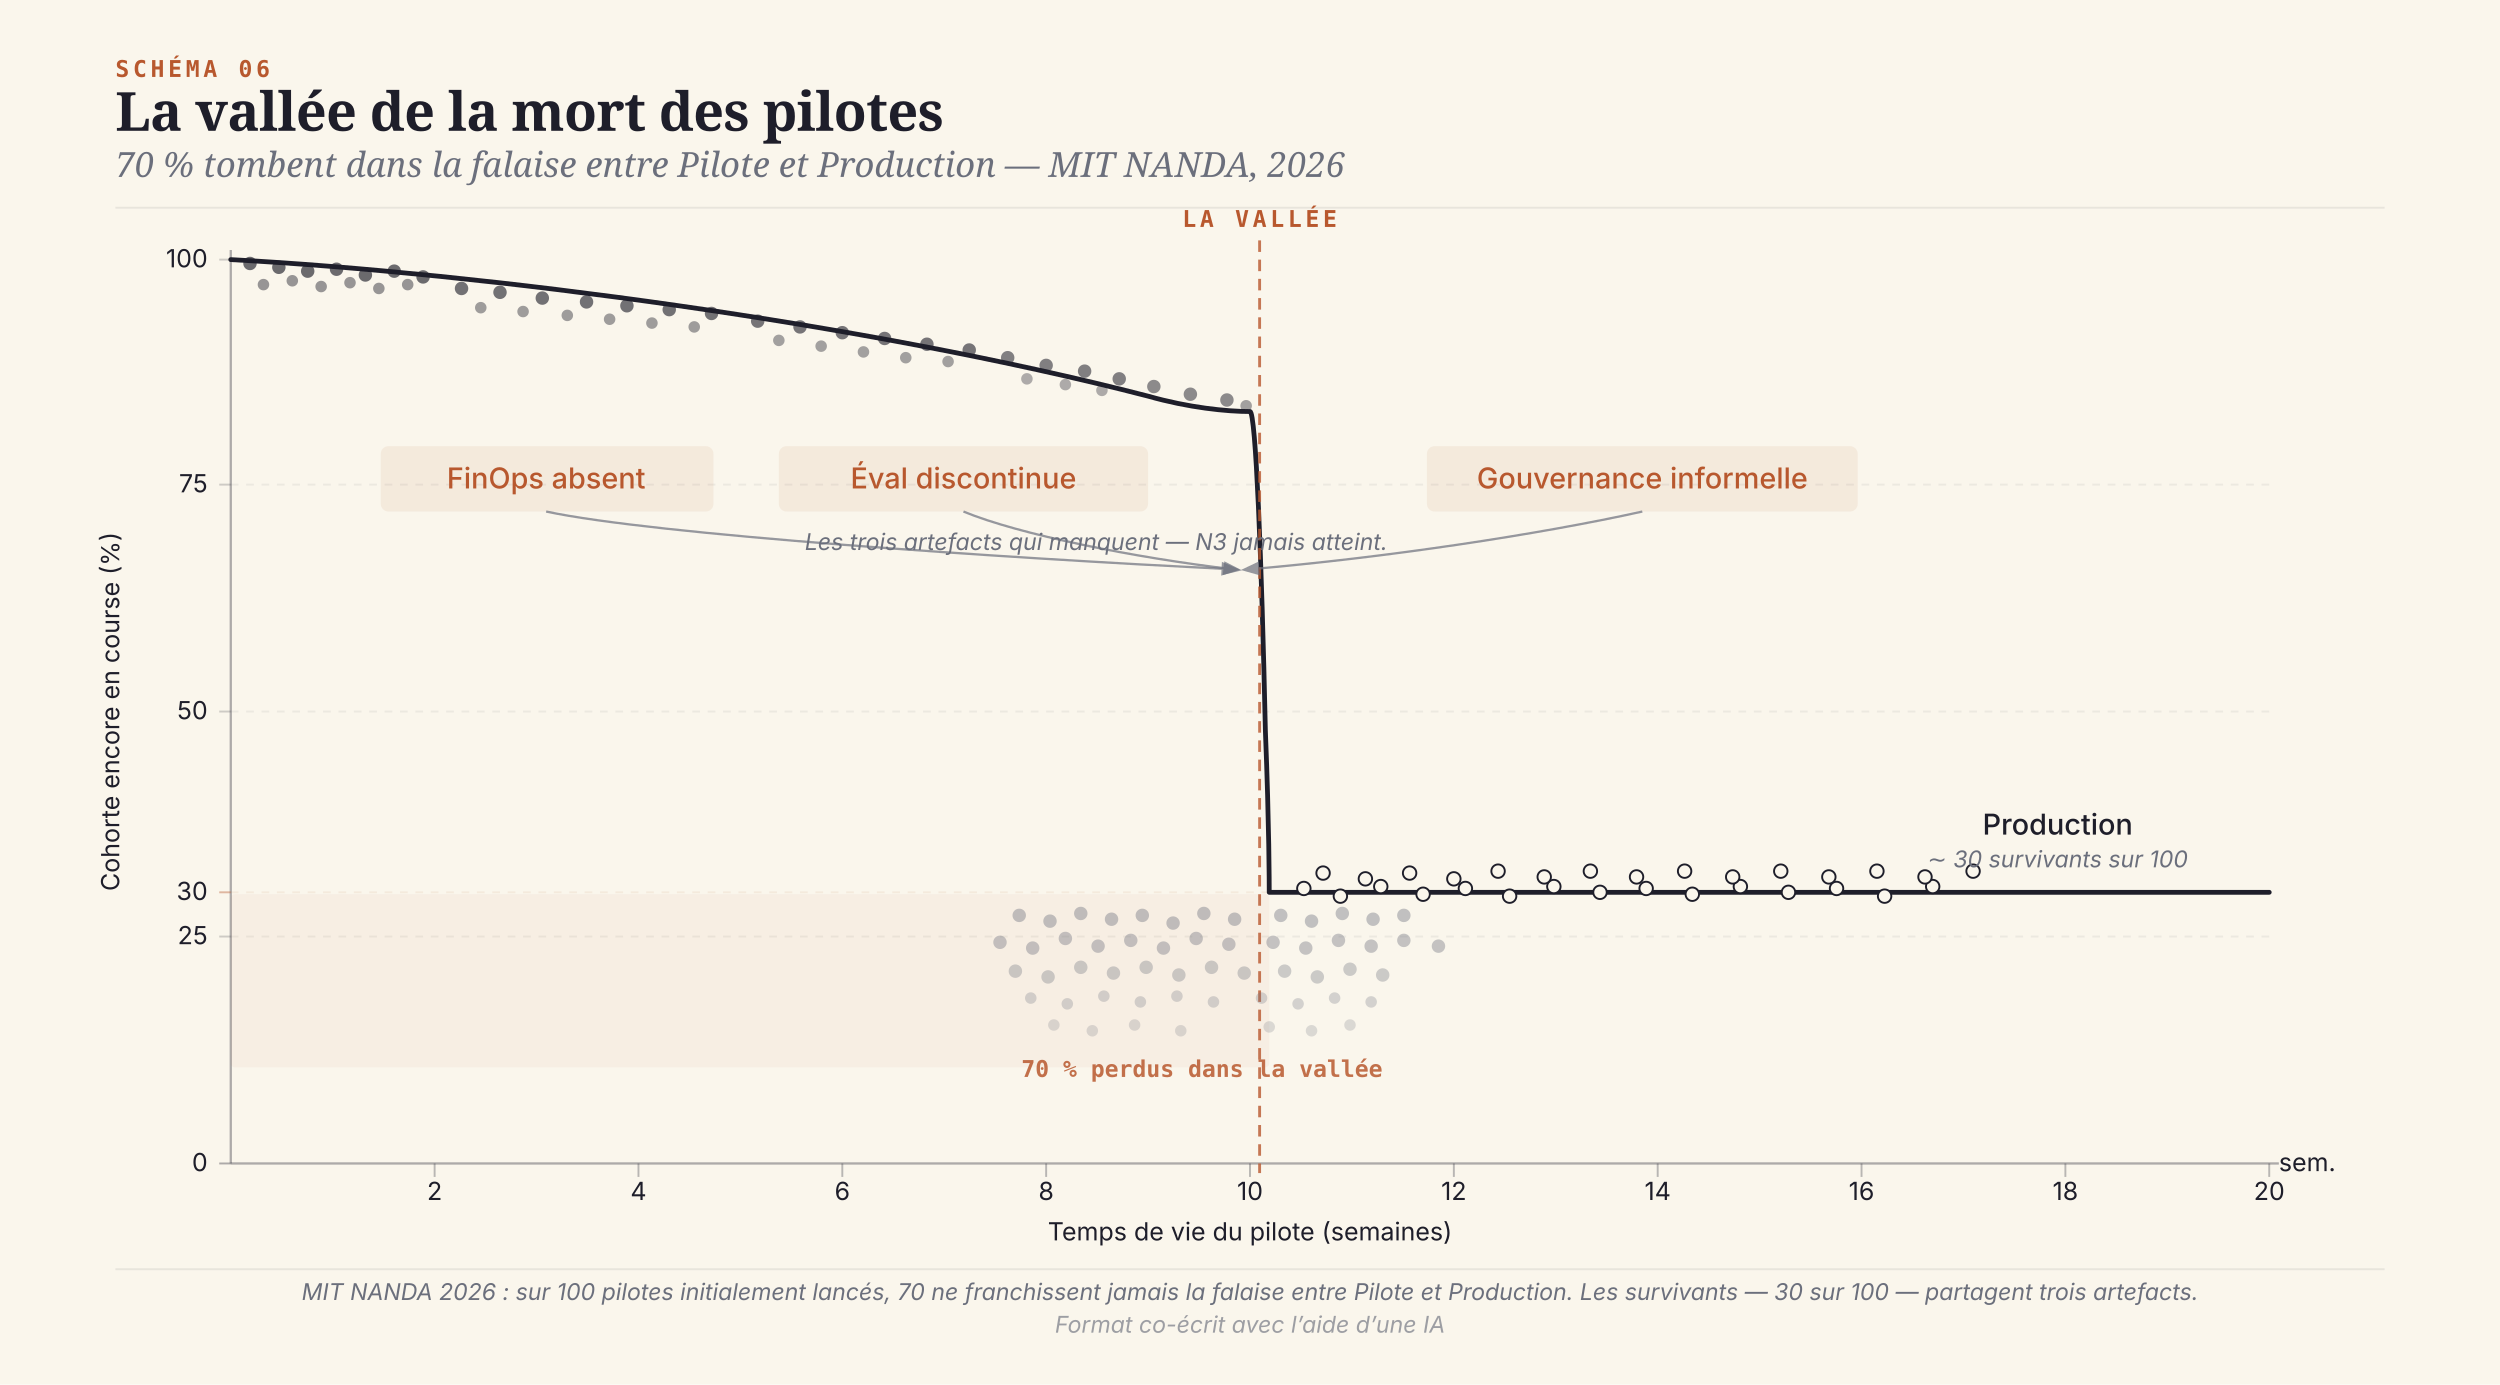
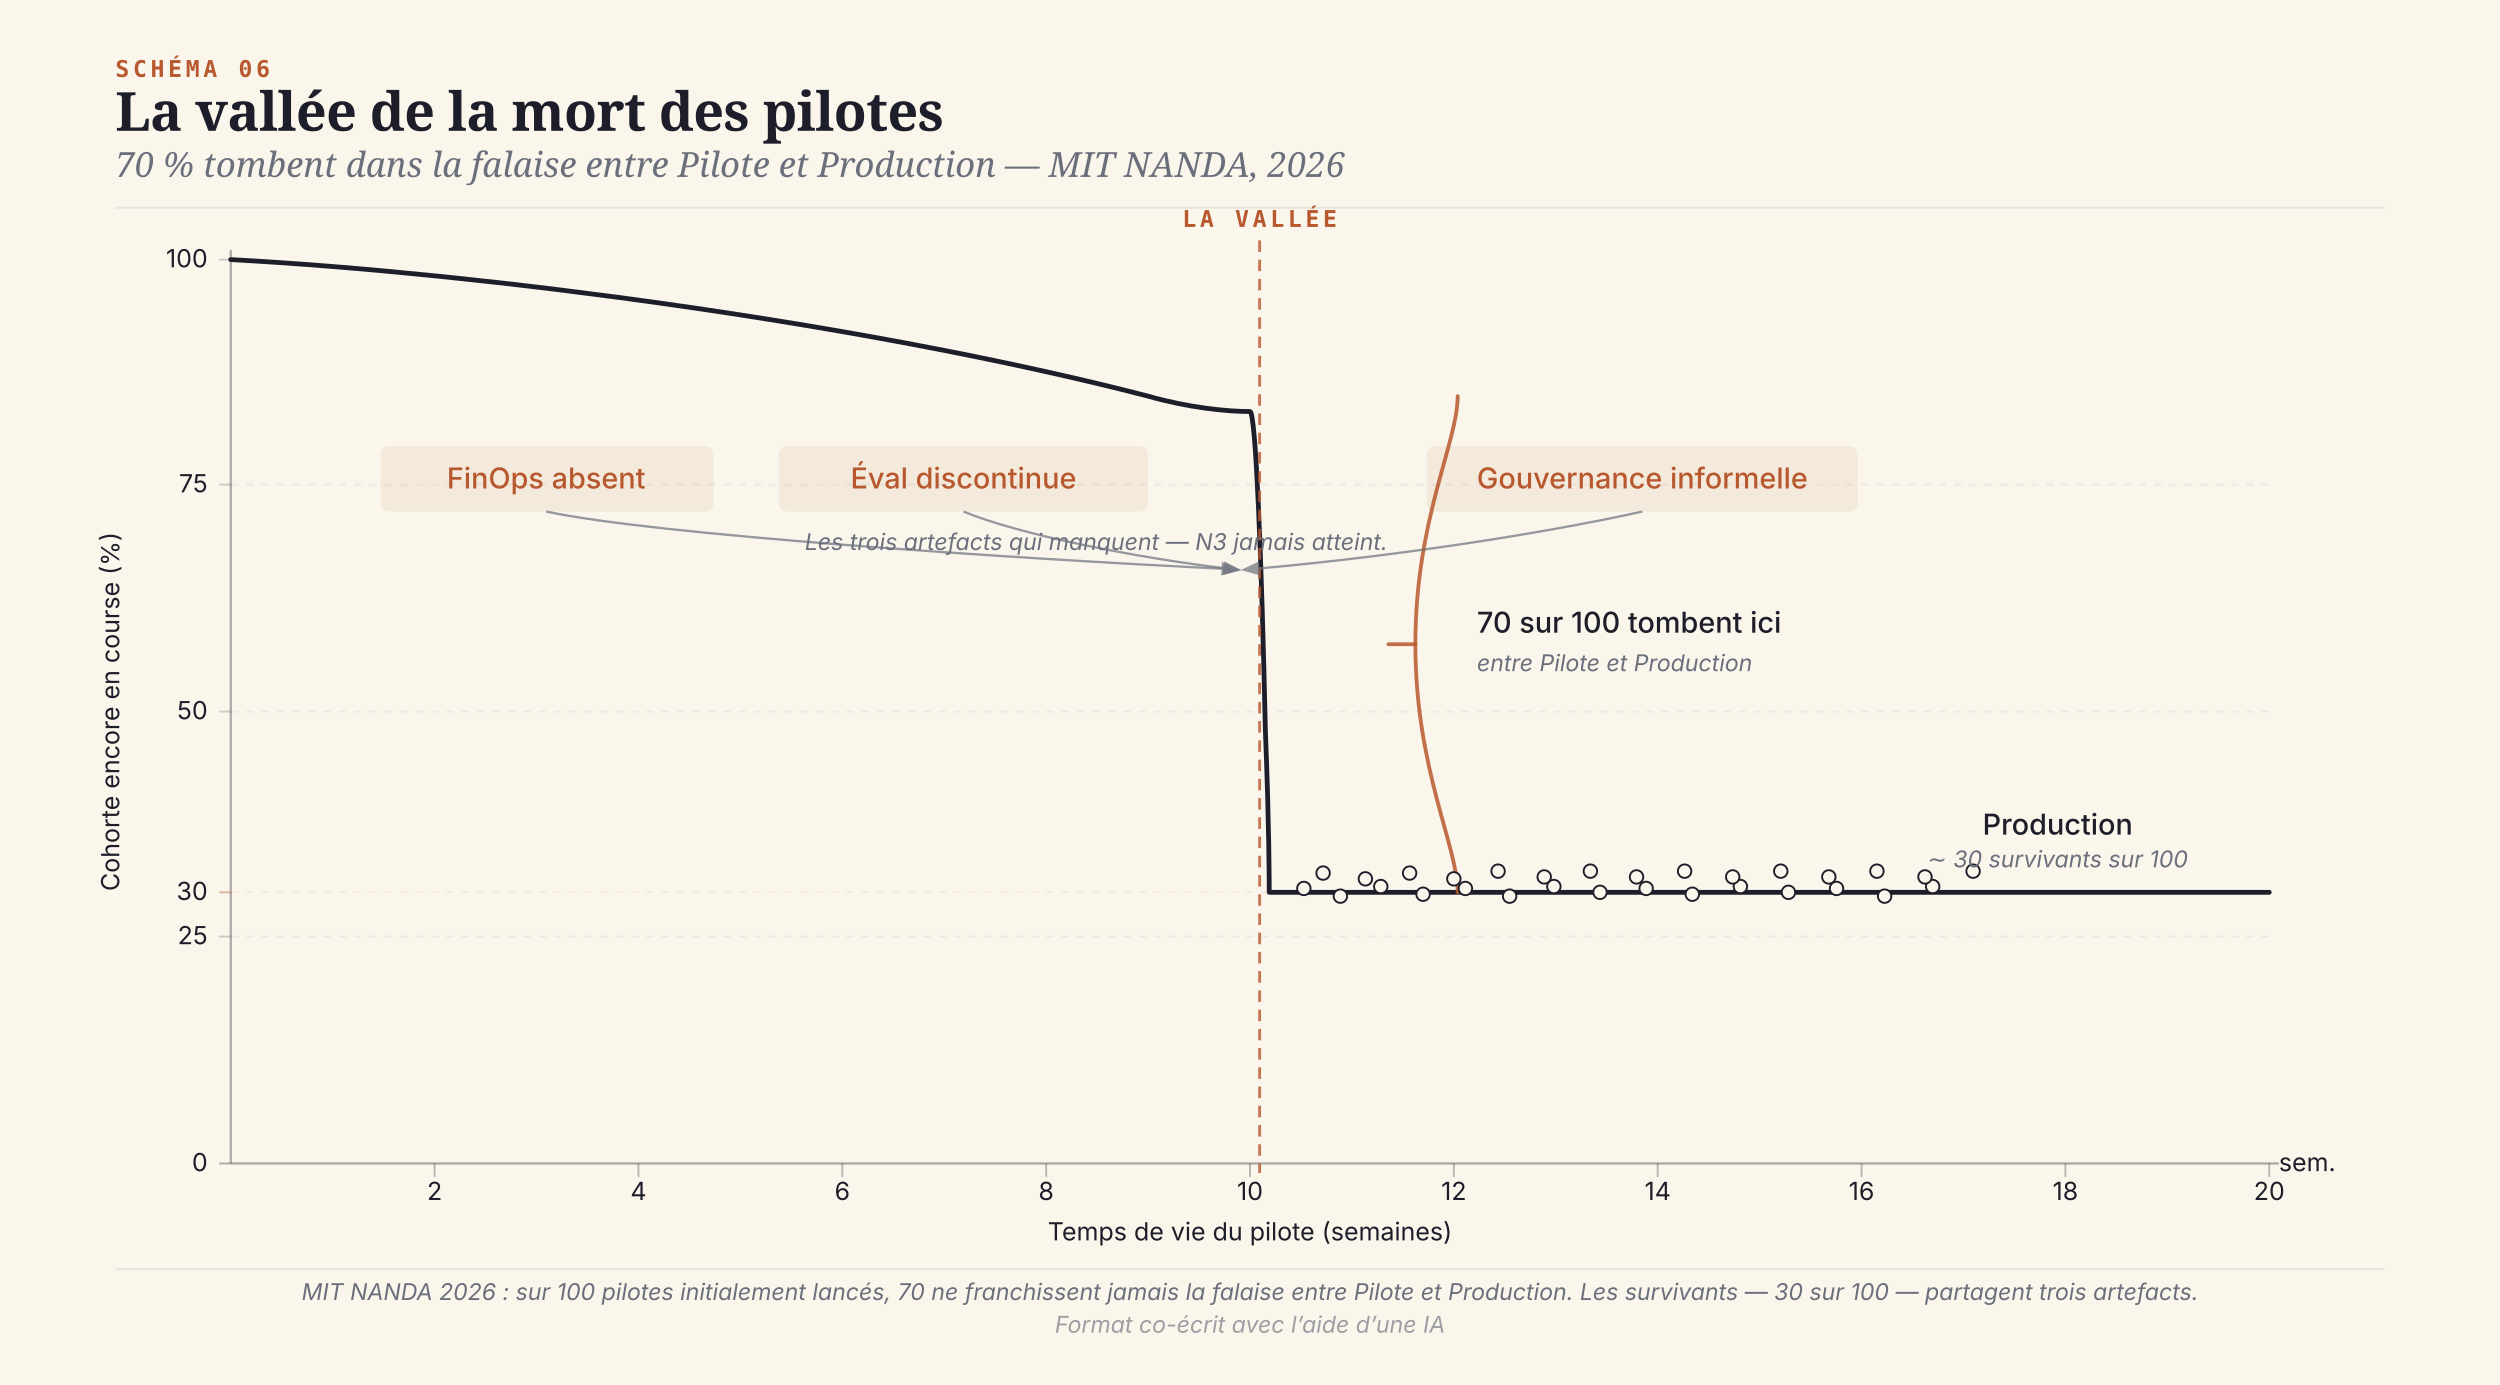
<svg xmlns="http://www.w3.org/2000/svg" viewBox="0 0 1300 720" preserveAspectRatio="xMidYMid meet" role="img" aria-labelledby="title desc">
  <defs>
    <style>
      
        .display { font-family: 'Fraunces', 'Cambria', serif; font-weight: 600; font-size: 28px; letter-spacing: -0.01em; fill: #1e1e2a; }
        .subtitle { font-family: 'Fraunces', 'Cambria', serif; font-style: italic; font-weight: 400; font-size: 18px; fill: #6b6f7c; }
        .body { font-family: 'Inter', system-ui, sans-serif; font-size: 13px; fill: #1e1e2a; }
        .body-label { font-family: 'Inter', system-ui, sans-serif; font-weight: 500; font-size: 15px; fill: #1e1e2a; }
        .caption { font-family: 'Inter', system-ui, sans-serif; font-style: italic; font-size: 12px; fill: #6b6f7c; }
        .mono { font-family: 'JetBrains Mono', 'Consolas', monospace; font-size: 12px; font-weight: 600; }
        .schema-marker { font-family: 'JetBrains Mono', 'Consolas', monospace; font-size: 12px; font-weight: 600; letter-spacing: 0.16em; fill: #b8582e; }
        .danger { font-family: 'Inter', system-ui, sans-serif; font-weight: 500; font-size: 15px; fill: #b8582e; }
      
    </style>
    <marker id="arrow-ink-mid" markerWidth="8" markerHeight="8" refX="4" refY="3" orient="auto" markerUnits="strokeWidth">
      <path d="M0,0 L0,6 L8,3 z" fill="#6b6f7c" />
    </marker>
  </defs>
  <rect width="1300" height="720" fill="#faf6ec" />
  <text x="60" y="40" class="schema-marker">SCHÉMA 06</text>
  <text x="60" y="68" class="display">La vallée de la mort des pilotes</text>
  <text x="60" y="92" class="subtitle">70 % tombent dans la falaise entre Pilote et Production — MIT NANDA, 2026</text>
  <line x1="60" y1="108" x2="1240" y2="108" stroke="rgba(30,30,44,0.08)" stroke-width="1" />
  <line x1="120" y1="130" x2="120" y2="605" stroke="rgba(30,30,44,0.35)" stroke-width="1.2" />
  <line x1="120" y1="605" x2="1185" y2="605" stroke="rgba(30,30,44,0.35)" stroke-width="1.2" />
  <line x1="114" y1="605" x2="120" y2="605" stroke="rgba(30,30,44,0.35)" stroke-width="1" />
  <text x="108" y="609" class="body" font-size="12" text-anchor="end" fill="#6b6f7c">0</text>
  <line x1="114" y1="487" x2="120" y2="487" stroke="rgba(30,30,44,0.2)" stroke-width="1" />
  <line x1="120" y1="487" x2="1180" y2="487" stroke="rgba(30,30,44,0.06)" stroke-width="1" stroke-dasharray="4 4" />
  <text x="108" y="491" class="body" font-size="12" text-anchor="end" fill="#6b6f7c">25</text>
  <line x1="114" y1="464" x2="120" y2="464" stroke="rgba(184,88,46,0.4)" stroke-width="1" />
  <line x1="120" y1="464" x2="1180" y2="464" stroke="rgba(184,88,46,0.08)" stroke-width="1" stroke-dasharray="4 4" />
  <text x="108" y="468" class="body" font-size="12" text-anchor="end" fill="#b8582e">30</text>
  <line x1="114" y1="370" x2="120" y2="370" stroke="rgba(30,30,44,0.2)" stroke-width="1" />
  <line x1="120" y1="370" x2="1180" y2="370" stroke="rgba(30,30,44,0.06)" stroke-width="1" stroke-dasharray="4 4" />
  <text x="108" y="374" class="body" font-size="12" text-anchor="end" fill="#6b6f7c">50</text>
  <line x1="114" y1="252" x2="120" y2="252" stroke="rgba(30,30,44,0.2)" stroke-width="1" />
  <line x1="120" y1="252" x2="1180" y2="252" stroke="rgba(30,30,44,0.06)" stroke-width="1" stroke-dasharray="4 4" />
  <text x="108" y="256" class="body" font-size="12" text-anchor="end" fill="#6b6f7c">75</text>
  <line x1="114" y1="135" x2="120" y2="135" stroke="rgba(30,30,44,0.2)" stroke-width="1" />
  <text x="108" y="139" class="body" font-size="12" text-anchor="end" fill="#6b6f7c">100</text>
  <text transform="rotate(-90)" x="-370" y="62" class="body" font-size="13" text-anchor="middle" fill="#6b6f7c">Cohorte encore en course (%)</text>
  <line x1="226" y1="605" x2="226" y2="612" stroke="rgba(30,30,44,0.3)" stroke-width="1" />
  <text x="226" y="624" class="body" font-size="11" text-anchor="middle" fill="#6b6f7c">2</text>
  <line x1="332" y1="605" x2="332" y2="612" stroke="rgba(30,30,44,0.3)" stroke-width="1" />
  <text x="332" y="624" class="body" font-size="11" text-anchor="middle" fill="#6b6f7c">4</text>
  <line x1="438" y1="605" x2="438" y2="612" stroke="rgba(30,30,44,0.3)" stroke-width="1" />
  <text x="438" y="624" class="body" font-size="11" text-anchor="middle" fill="#6b6f7c">6</text>
  <line x1="544" y1="605" x2="544" y2="612" stroke="rgba(30,30,44,0.3)" stroke-width="1" />
  <text x="544" y="624" class="body" font-size="11" text-anchor="middle" fill="#6b6f7c">8</text>
  <line x1="650" y1="605" x2="650" y2="612" stroke="rgba(30,30,44,0.3)" stroke-width="1" />
  <text x="650" y="624" class="body" font-size="11" text-anchor="middle" fill="#6b6f7c">10</text>
  <line x1="756" y1="605" x2="756" y2="612" stroke="rgba(30,30,44,0.3)" stroke-width="1" />
  <text x="756" y="624" class="body" font-size="11" text-anchor="middle" fill="#6b6f7c">12</text>
  <line x1="862" y1="605" x2="862" y2="612" stroke="rgba(30,30,44,0.3)" stroke-width="1" />
  <text x="862" y="624" class="body" font-size="11" text-anchor="middle" fill="#6b6f7c">14</text>
  <line x1="968" y1="605" x2="968" y2="612" stroke="rgba(30,30,44,0.3)" stroke-width="1" />
  <text x="968" y="624" class="body" font-size="11" text-anchor="middle" fill="#6b6f7c">16</text>
  <line x1="1074" y1="605" x2="1074" y2="612" stroke="rgba(30,30,44,0.3)" stroke-width="1" />
  <text x="1074" y="624" class="body" font-size="11" text-anchor="middle" fill="#6b6f7c">18</text>
  <line x1="1180" y1="605" x2="1180" y2="612" stroke="rgba(30,30,44,0.3)" stroke-width="1" />
  <text x="1180" y="624" class="body" font-size="11" text-anchor="middle" fill="#6b6f7c">20</text>
  <text x="1185" y="609" class="body" font-size="13" text-anchor="start" fill="#6b6f7c">sem.</text>
  <text x="650" y="645" class="body" font-size="13" text-anchor="middle" fill="#6b6f7c">Temps de vie du pilote (semaines)</text>
  <path d="M 120,135 C 250,142 450,168 597,206 C 618,212 638,214 650,214 C 653,214 656,290 658,380 C 660,430 660,460 660,464 L 1180,464" fill="none" stroke="#1e1e2a" stroke-width="2.5" stroke-linejoin="round" stroke-linecap="round" />
  <line x1="655" y1="125" x2="655" y2="610" stroke="#b8582e" stroke-width="1.5" stroke-dasharray="6 4" opacity="0.8" />
  <text x="655" y="118" class="mono" font-size="12" font-weight="600" letter-spacing="0.16em" fill="#b8582e" text-anchor="middle">LA VALLÉE</text>
-   <rect x="120" y="465" width="540" height="90" fill="rgba(184,88,46,0.05)" rx="2" />
-   <circle cx="530" cy="476" r="3.5" fill="#6b6f7c" opacity="0.40" />
-   <circle cx="546" cy="479" r="3.5" fill="#6b6f7c" opacity="0.40" />
-   <circle cx="562" cy="475" r="3.5" fill="#6b6f7c" opacity="0.40" />
-   <circle cx="578" cy="478" r="3.5" fill="#6b6f7c" opacity="0.40" />
-   <circle cx="594" cy="476" r="3.5" fill="#6b6f7c" opacity="0.40" />
-   <circle cx="610" cy="480" r="3.5" fill="#6b6f7c" opacity="0.40" />
-   <circle cx="626" cy="475" r="3.5" fill="#6b6f7c" opacity="0.40" />
-   <circle cx="642" cy="478" r="3.5" fill="#6b6f7c" opacity="0.40" />
-   <circle cx="666" cy="476" r="3.5" fill="#6b6f7c" opacity="0.40" />
-   <circle cx="682" cy="479" r="3.5" fill="#6b6f7c" opacity="0.40" />
-   <circle cx="698" cy="475" r="3.5" fill="#6b6f7c" opacity="0.40" />
-   <circle cx="714" cy="478" r="3.5" fill="#6b6f7c" opacity="0.40" />
-   <circle cx="730" cy="476" r="3.5" fill="#6b6f7c" opacity="0.40" />
-   <circle cx="520" cy="490" r="3.5" fill="#6b6f7c" opacity="0.38" />
-   <circle cx="537" cy="493" r="3.5" fill="#6b6f7c" opacity="0.38" />
-   <circle cx="554" cy="488" r="3.5" fill="#6b6f7c" opacity="0.38" />
-   <circle cx="571" cy="492" r="3.5" fill="#6b6f7c" opacity="0.38" />
-   <circle cx="588" cy="489" r="3.5" fill="#6b6f7c" opacity="0.38" />
-   <circle cx="605" cy="493" r="3.5" fill="#6b6f7c" opacity="0.38" />
-   <circle cx="622" cy="488" r="3.5" fill="#6b6f7c" opacity="0.38" />
-   <circle cx="639" cy="491" r="3.5" fill="#6b6f7c" opacity="0.38" />
-   <circle cx="662" cy="490" r="3.5" fill="#6b6f7c" opacity="0.38" />
-   <circle cx="679" cy="493" r="3.5" fill="#6b6f7c" opacity="0.38" />
-   <circle cx="696" cy="489" r="3.5" fill="#6b6f7c" opacity="0.38" />
-   <circle cx="713" cy="492" r="3.5" fill="#6b6f7c" opacity="0.38" />
-   <circle cx="730" cy="489" r="3.5" fill="#6b6f7c" opacity="0.38" />
-   <circle cx="748" cy="492" r="3.5" fill="#6b6f7c" opacity="0.38" />
-   <circle cx="528" cy="505" r="3.5" fill="#6b6f7c" opacity="0.33" />
-   <circle cx="545" cy="508" r="3.5" fill="#6b6f7c" opacity="0.33" />
-   <circle cx="562" cy="503" r="3.5" fill="#6b6f7c" opacity="0.33" />
-   <circle cx="579" cy="506" r="3.5" fill="#6b6f7c" opacity="0.33" />
-   <circle cx="596" cy="503" r="3.5" fill="#6b6f7c" opacity="0.33" />
-   <circle cx="613" cy="507" r="3.5" fill="#6b6f7c" opacity="0.33" />
-   <circle cx="630" cy="503" r="3.5" fill="#6b6f7c" opacity="0.33" />
-   <circle cx="647" cy="506" r="3.5" fill="#6b6f7c" opacity="0.33" />
-   <circle cx="668" cy="505" r="3.5" fill="#6b6f7c" opacity="0.33" />
-   <circle cx="685" cy="508" r="3.5" fill="#6b6f7c" opacity="0.33" />
-   <circle cx="702" cy="504" r="3.5" fill="#6b6f7c" opacity="0.33" />
-   <circle cx="719" cy="507" r="3.5" fill="#6b6f7c" opacity="0.33" />
-   <circle cx="536" cy="519" r="3" fill="#6b6f7c" opacity="0.27" />
-   <circle cx="555" cy="522" r="3" fill="#6b6f7c" opacity="0.27" />
-   <circle cx="574" cy="518" r="3" fill="#6b6f7c" opacity="0.27" />
-   <circle cx="593" cy="521" r="3" fill="#6b6f7c" opacity="0.27" />
-   <circle cx="612" cy="518" r="3" fill="#6b6f7c" opacity="0.27" />
-   <circle cx="631" cy="521" r="3" fill="#6b6f7c" opacity="0.27" />
-   <circle cx="656" cy="519" r="3" fill="#6b6f7c" opacity="0.27" />
-   <circle cx="675" cy="522" r="3" fill="#6b6f7c" opacity="0.27" />
-   <circle cx="694" cy="519" r="3" fill="#6b6f7c" opacity="0.27" />
-   <circle cx="713" cy="521" r="3" fill="#6b6f7c" opacity="0.27" />
-   <circle cx="548" cy="533" r="3" fill="#6b6f7c" opacity="0.22" />
-   <circle cx="568" cy="536" r="3" fill="#6b6f7c" opacity="0.22" />
-   <circle cx="590" cy="533" r="3" fill="#6b6f7c" opacity="0.22" />
-   <circle cx="614" cy="536" r="3" fill="#6b6f7c" opacity="0.22" />
-   <circle cx="660" cy="534" r="3" fill="#6b6f7c" opacity="0.22" />
-   <circle cx="682" cy="536" r="3" fill="#6b6f7c" opacity="0.22" />
-   <circle cx="702" cy="533" r="3" fill="#6b6f7c" opacity="0.22" />
-   <text x="625" y="560" class="mono" font-size="13" font-weight="600" fill="#b8582e" text-anchor="middle" opacity="0.85">70 % perdus dans la vallée</text>
-   <circle cx="130" cy="137" r="3.5" fill="#1e1e2a" opacity="0.65" />
-   <circle cx="145" cy="139" r="3.5" fill="#1e1e2a" opacity="0.65" />
-   <circle cx="160" cy="141" r="3.5" fill="#1e1e2a" opacity="0.65" />
-   <circle cx="175" cy="140" r="3.5" fill="#1e1e2a" opacity="0.65" />
-   <circle cx="190" cy="143" r="3.5" fill="#1e1e2a" opacity="0.65" />
-   <circle cx="205" cy="141" r="3.5" fill="#1e1e2a" opacity="0.65" />
-   <circle cx="220" cy="144" r="3.5" fill="#1e1e2a" opacity="0.65" />
-   <circle cx="137" cy="148" r="3" fill="#1e1e2a" opacity="0.45" />
-   <circle cx="152" cy="146" r="3" fill="#1e1e2a" opacity="0.45" />
-   <circle cx="167" cy="149" r="3" fill="#1e1e2a" opacity="0.45" />
-   <circle cx="182" cy="147" r="3" fill="#1e1e2a" opacity="0.45" />
-   <circle cx="197" cy="150" r="3" fill="#1e1e2a" opacity="0.45" />
-   <circle cx="212" cy="148" r="3" fill="#1e1e2a" opacity="0.45" />
-   <circle cx="240" cy="150" r="3.5" fill="#1e1e2a" opacity="0.62" />
-   <circle cx="260" cy="152" r="3.5" fill="#1e1e2a" opacity="0.62" />
-   <circle cx="282" cy="155" r="3.5" fill="#1e1e2a" opacity="0.62" />
-   <circle cx="305" cy="157" r="3.5" fill="#1e1e2a" opacity="0.62" />
-   <circle cx="326" cy="159" r="3.5" fill="#1e1e2a" opacity="0.62" />
-   <circle cx="348" cy="161" r="3.5" fill="#1e1e2a" opacity="0.62" />
-   <circle cx="370" cy="163" r="3.5" fill="#1e1e2a" opacity="0.62" />
-   <circle cx="250" cy="160" r="3" fill="#1e1e2a" opacity="0.42" />
-   <circle cx="272" cy="162" r="3" fill="#1e1e2a" opacity="0.42" />
-   <circle cx="295" cy="164" r="3" fill="#1e1e2a" opacity="0.42" />
-   <circle cx="317" cy="166" r="3" fill="#1e1e2a" opacity="0.42" />
-   <circle cx="339" cy="168" r="3" fill="#1e1e2a" opacity="0.42" />
-   <circle cx="361" cy="170" r="3" fill="#1e1e2a" opacity="0.42" />
-   <circle cx="394" cy="167" r="3.5" fill="#1e1e2a" opacity="0.60" />
-   <circle cx="416" cy="170" r="3.5" fill="#1e1e2a" opacity="0.60" />
-   <circle cx="438" cy="173" r="3.5" fill="#1e1e2a" opacity="0.60" />
-   <circle cx="460" cy="176" r="3.5" fill="#1e1e2a" opacity="0.60" />
-   <circle cx="482" cy="179" r="3.5" fill="#1e1e2a" opacity="0.60" />
-   <circle cx="504" cy="182" r="3.5" fill="#1e1e2a" opacity="0.60" />
-   <circle cx="405" cy="177" r="3" fill="#1e1e2a" opacity="0.40" />
-   <circle cx="427" cy="180" r="3" fill="#1e1e2a" opacity="0.40" />
-   <circle cx="449" cy="183" r="3" fill="#1e1e2a" opacity="0.40" />
-   <circle cx="471" cy="186" r="3" fill="#1e1e2a" opacity="0.40" />
-   <circle cx="493" cy="188" r="3" fill="#1e1e2a" opacity="0.40" />
-   <circle cx="524" cy="186" r="3.5" fill="#1e1e2a" opacity="0.55" />
-   <circle cx="544" cy="190" r="3.5" fill="#1e1e2a" opacity="0.55" />
-   <circle cx="564" cy="193" r="3.5" fill="#1e1e2a" opacity="0.55" />
-   <circle cx="582" cy="197" r="3.5" fill="#1e1e2a" opacity="0.55" />
-   <circle cx="534" cy="197" r="3" fill="#1e1e2a" opacity="0.35" />
-   <circle cx="554" cy="200" r="3" fill="#1e1e2a" opacity="0.35" />
-   <circle cx="573" cy="203" r="3" fill="#1e1e2a" opacity="0.35" />
-   <circle cx="600" cy="201" r="3.5" fill="#1e1e2a" opacity="0.50" />
-   <circle cx="619" cy="205" r="3.5" fill="#1e1e2a" opacity="0.50" />
-   <circle cx="638" cy="208" r="3.5" fill="#1e1e2a" opacity="0.50" />
-   <circle cx="648" cy="211" r="3" fill="#1e1e2a" opacity="0.40" />
+   <path d="M 758,206 C 758,230 736,270 736,335 C 736,400 758,440 758,464" fill="none" stroke="#b8582e" stroke-width="2" stroke-linecap="round" stroke-linejoin="round" opacity="0.85" />
+   <line x1="736" y1="335" x2="722" y2="335" stroke="#b8582e" stroke-width="2" stroke-linecap="round" opacity="0.85" />
+   <text x="768" y="329" class="body-label" font-size="15" font-weight="500" text-anchor="start" fill="#b8582e">70 sur 100 tombent ici</text>
+   <text x="768" y="349" class="caption" font-size="12" text-anchor="start" fill="#6b6f7c">entre Pilote et Production</text>
  <circle cx="678" cy="462" r="3.5" fill="#faf6ec" stroke="#1e1e2a" stroke-width="1" />
  <circle cx="697" cy="466" r="3.5" fill="#faf6ec" stroke="#1e1e2a" stroke-width="1" />
  <circle cx="718" cy="461" r="3.5" fill="#faf6ec" stroke="#1e1e2a" stroke-width="1" />
  <circle cx="740" cy="465" r="3.5" fill="#faf6ec" stroke="#1e1e2a" stroke-width="1" />
  <circle cx="762" cy="462" r="3.5" fill="#faf6ec" stroke="#1e1e2a" stroke-width="1" />
  <circle cx="785" cy="466" r="3.5" fill="#faf6ec" stroke="#1e1e2a" stroke-width="1" />
  <circle cx="808" cy="461" r="3.5" fill="#faf6ec" stroke="#1e1e2a" stroke-width="1" />
  <circle cx="832" cy="464" r="3.5" fill="#faf6ec" stroke="#1e1e2a" stroke-width="1" />
  <circle cx="856" cy="462" r="3.5" fill="#faf6ec" stroke="#1e1e2a" stroke-width="1" />
  <circle cx="880" cy="465" r="3.5" fill="#faf6ec" stroke="#1e1e2a" stroke-width="1" />
  <circle cx="905" cy="461" r="3.5" fill="#faf6ec" stroke="#1e1e2a" stroke-width="1" />
  <circle cx="930" cy="464" r="3.5" fill="#faf6ec" stroke="#1e1e2a" stroke-width="1" />
  <circle cx="955" cy="462" r="3.5" fill="#faf6ec" stroke="#1e1e2a" stroke-width="1" />
  <circle cx="980" cy="466" r="3.5" fill="#faf6ec" stroke="#1e1e2a" stroke-width="1" />
  <circle cx="1005" cy="461" r="3.5" fill="#faf6ec" stroke="#1e1e2a" stroke-width="1" />
  <circle cx="688" cy="454" r="3.5" fill="#faf6ec" stroke="#1e1e2a" stroke-width="1" />
  <circle cx="710" cy="457" r="3.5" fill="#faf6ec" stroke="#1e1e2a" stroke-width="1" />
  <circle cx="733" cy="454" r="3.5" fill="#faf6ec" stroke="#1e1e2a" stroke-width="1" />
  <circle cx="756" cy="457" r="3.5" fill="#faf6ec" stroke="#1e1e2a" stroke-width="1" />
  <circle cx="779" cy="453" r="3.5" fill="#faf6ec" stroke="#1e1e2a" stroke-width="1" />
  <circle cx="803" cy="456" r="3.5" fill="#faf6ec" stroke="#1e1e2a" stroke-width="1" />
  <circle cx="827" cy="453" r="3.5" fill="#faf6ec" stroke="#1e1e2a" stroke-width="1" />
  <circle cx="851" cy="456" r="3.5" fill="#faf6ec" stroke="#1e1e2a" stroke-width="1" />
  <circle cx="876" cy="453" r="3.5" fill="#faf6ec" stroke="#1e1e2a" stroke-width="1" />
  <circle cx="901" cy="456" r="3.5" fill="#faf6ec" stroke="#1e1e2a" stroke-width="1" />
  <circle cx="926" cy="453" r="3.5" fill="#faf6ec" stroke="#1e1e2a" stroke-width="1" />
  <circle cx="951" cy="456" r="3.5" fill="#faf6ec" stroke="#1e1e2a" stroke-width="1" />
  <circle cx="976" cy="453" r="3.5" fill="#faf6ec" stroke="#1e1e2a" stroke-width="1" />
  <circle cx="1001" cy="456" r="3.5" fill="#faf6ec" stroke="#1e1e2a" stroke-width="1" />
  <circle cx="1026" cy="453" r="3.5" fill="#faf6ec" stroke="#1e1e2a" stroke-width="1" />
  <text x="1070" y="434" class="body-label" font-size="15" font-weight="500" text-anchor="middle" fill="#1e1e2a">Production</text>
  <text x="1070" y="451" class="caption" font-size="12" text-anchor="middle" fill="#6b6f7c">∼ 30 survivants sur 100</text>
  <rect x="198" y="232" width="173" height="34" rx="4" fill="rgba(184,88,46,0.08)" />
  <text x="284" y="254" class="danger" font-size="15" font-weight="500" text-anchor="middle">FinOps absent</text>
  <rect x="405" y="232" width="192" height="34" rx="4" fill="rgba(184,88,46,0.08)" />
  <text x="501" y="254" class="danger" font-size="15" font-weight="500" text-anchor="middle">Éval discontinue</text>
  <rect x="742" y="232" width="224" height="34" rx="4" fill="rgba(184,88,46,0.08)" />
  <text x="854" y="254" class="danger" font-size="15" font-weight="500" text-anchor="middle">Gouvernance informelle</text>
  <text x="570" y="286" class="caption" font-size="12" text-anchor="middle" fill="#6b6f7c">Les trois artefacts qui manquent — N3 jamais atteint.</text>
  <path d="M 284,266 C 340,278 520,290 640,296" fill="none" stroke="#6b6f7c" stroke-width="1.2" marker-end="url(#arrow-ink-mid)" opacity="0.70" />
  <path d="M 501,266 C 530,278 590,290 641,296" fill="none" stroke="#6b6f7c" stroke-width="1.2" marker-end="url(#arrow-ink-mid)" opacity="0.70" />
  <path d="M 854,266 C 800,278 720,290 650,296" fill="none" stroke="#6b6f7c" stroke-width="1.2" marker-end="url(#arrow-ink-mid)" opacity="0.70" />
  <line x1="60" y1="660" x2="1240" y2="660" stroke="rgba(30,30,44,0.08)" stroke-width="1" />
  <text x="650" y="676" class="caption" font-size="12" text-anchor="middle">MIT NANDA 2026 : sur 100 pilotes initialement lancés, 70 ne franchissent jamais la falaise entre Pilote et Production. Les survivants — 30 sur 100 — partagent trois artefacts.</text>
  <text x="650" y="693" class="caption" font-size="11" text-anchor="middle" opacity="0.65">Format co-écrit avec l’aide d’une IA</text>
</svg>
